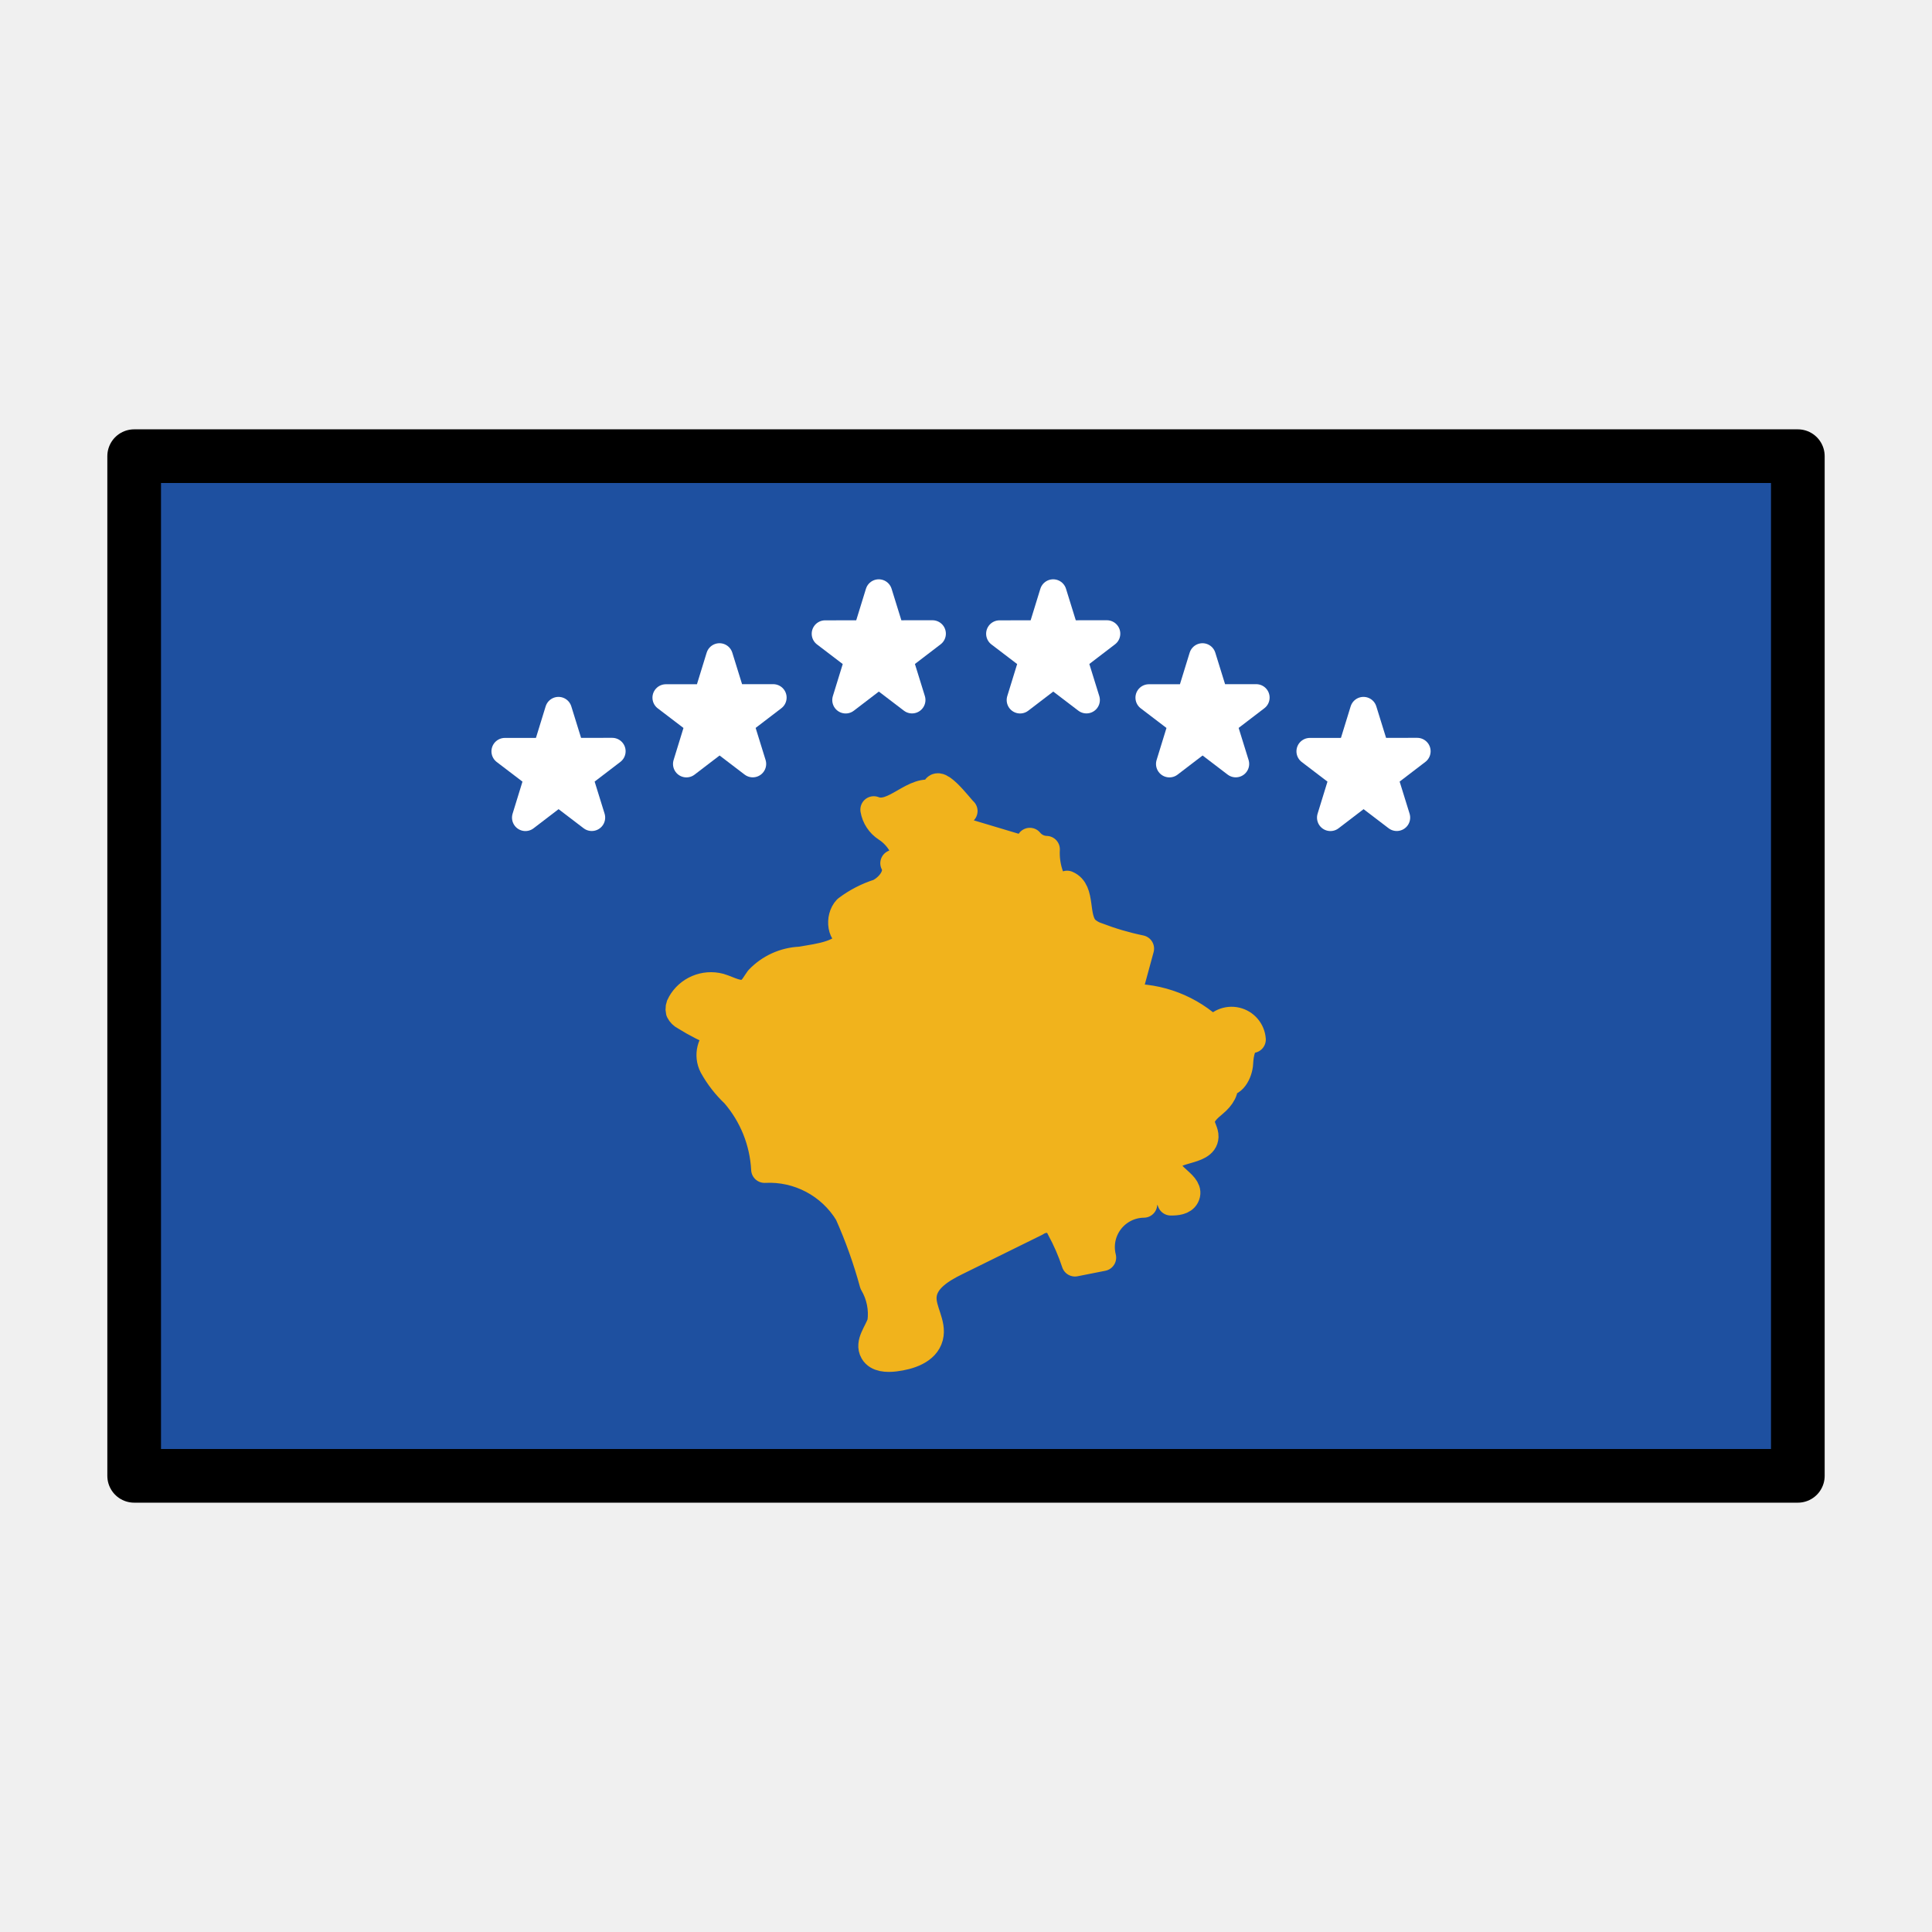
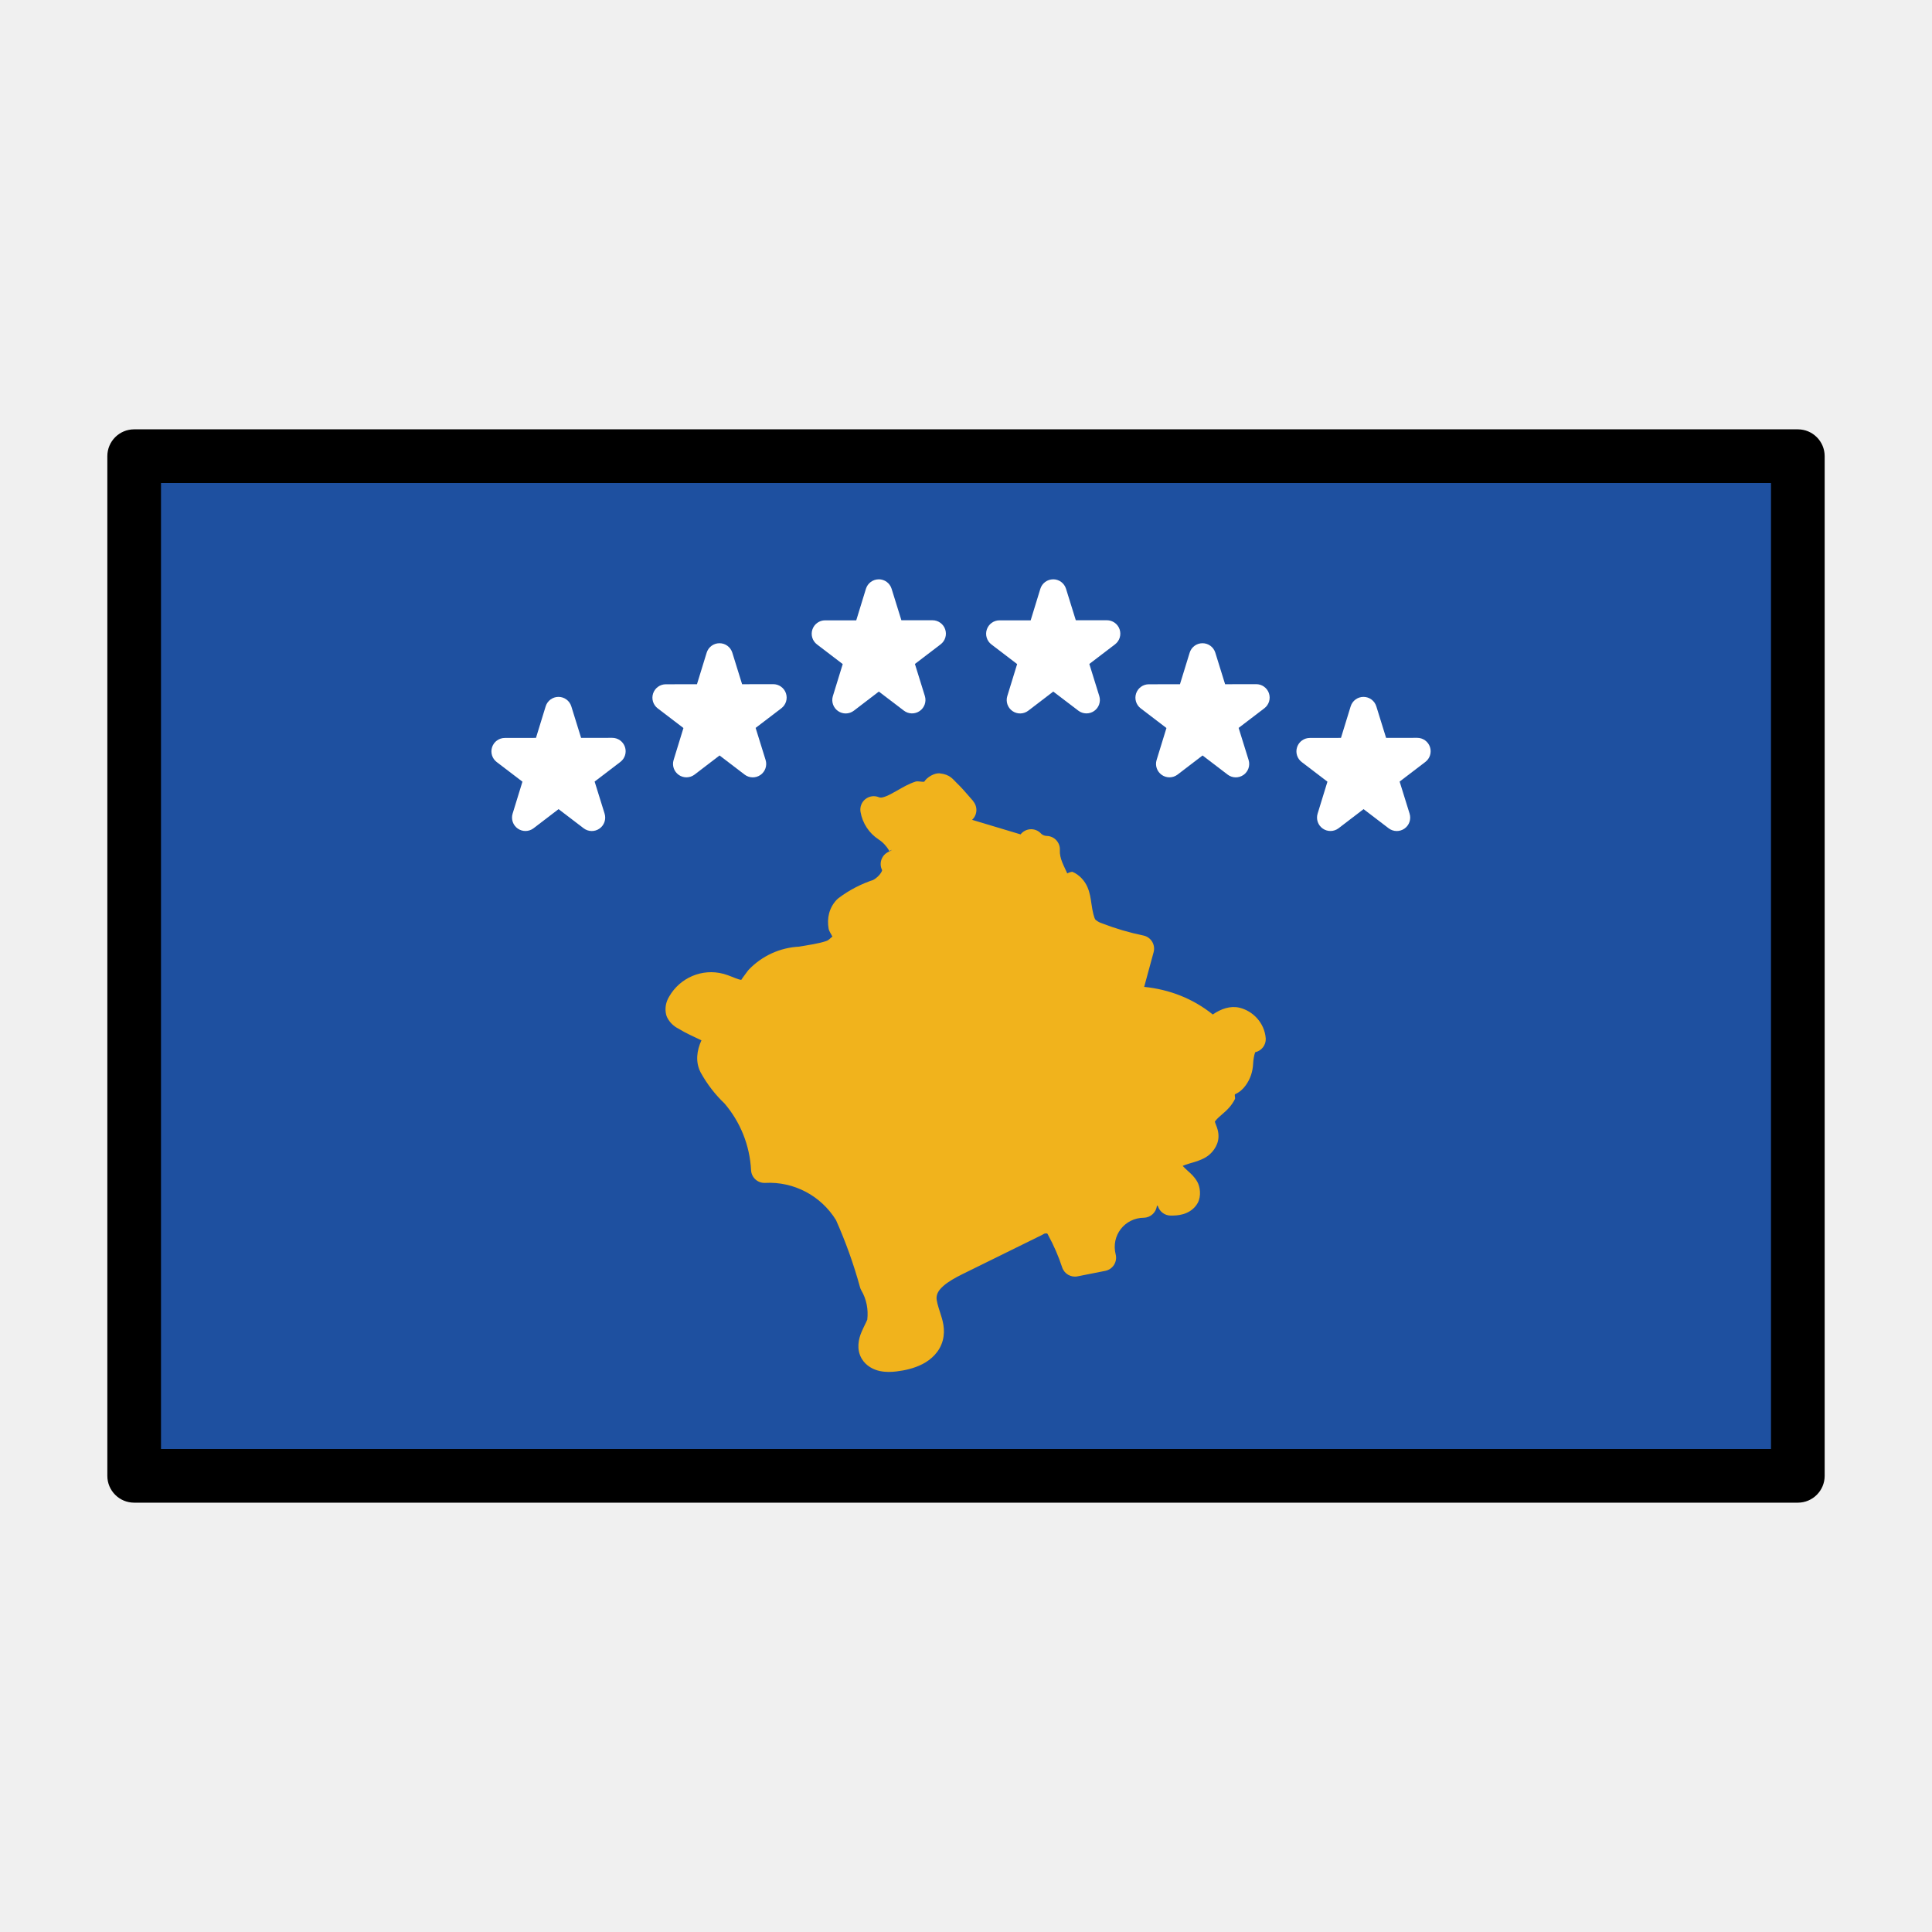
- <svg xmlns="http://www.w3.org/2000/svg" id="emoji" viewBox="0 0 72 72">
-   <g id="color">
-     <rect x="5" y="17" width="62" height="38" fill="#1e50a0" />
-     <g>
-       <polygon fill="#fff" stroke="#fff" stroke-linecap="round" stroke-linejoin="round" points="31.516 26.089 32.749 22.089 33.989 26.087 30.75 23.618 34.75 23.615 31.516 26.089" />
-       <polygon fill="#fff" stroke="#fff" stroke-linecap="round" stroke-linejoin="round" points="38.016 26.089 39.249 22.089 40.489 26.087 37.25 23.618 41.25 23.615 38.016 26.089" />
-     </g>
-     <polygon fill="#fff" stroke="#fff" stroke-linecap="round" stroke-linejoin="round" points="43.581 28.471 44.813 24.471 46.053 28.469 42.815 26 46.815 25.997 43.581 28.471" />
-     <polygon fill="#fff" stroke="#fff" stroke-linecap="round" stroke-linejoin="round" points="49.581 30.471 50.813 26.471 52.053 30.469 48.815 28 52.815 27.997 49.581 30.471" />
-     <polygon fill="#fff" stroke="#fff" stroke-linecap="round" stroke-linejoin="round" points="25.581 28.471 26.813 24.471 28.053 28.469 24.815 26 28.815 25.997 25.581 28.471" />
-     <polygon fill="#fff" stroke="#fff" stroke-linecap="round" stroke-linejoin="round" points="19.581 30.471 20.813 26.471 22.053 30.469 18.815 28 22.815 27.997 19.581 30.471" />
-     <path fill="#f1b31c" stroke="#f1b31c" stroke-linecap="round" stroke-linejoin="round" d="M29.82,35.779c.776-.131,1.582-.21,1.952-.85-.453-.018-.535-.728-.223-1.057a3.971,3.971,0,0,1,1.2-.619c.405-.204.772-.683.557-1.083.284-.036.404-.417.294-.681a1.743,1.743,0,0,0-.58-.62,1.038,1.038,0,0,1-.457-.696c.755.302,1.52-.875,2.274-.572-.054-.871.966.522,1.094.624a.313.313,0,0,0-.42.044.392.392,0,0,0,.059.512,1.143,1.143,0,0,0,.504.248l1.931.578a.343.343,0,0,0,.374-.257.822.822,0,0,0,.619.302,2.509,2.509,0,0,0,.532,1.687l.238-.391c.587.246.257,1.241.706,1.692a1.171,1.171,0,0,0,.422.239,10.288,10.288,0,0,0,1.613.473l-.494,1.815a4.406,4.406,0,0,1,3.21,1.238.778.778,0,0,1,1.448.336c-.367.016-.453.511-.471.878s-.278.851-.612.698c.15.272-.085.593-.323.792s-.523.434-.492.743c.018.176.143.334.136.511-.026.624-1.368.394-1.399,1.018-.025.496.918.77.687,1.209-.099.188-.355.211-.568.209a.729.729,0,0,0-.623-.5c-.283.001-.536.344-.381.581a1.595,1.595,0,0,0-1.531,1.987l-1.035.205a7.612,7.612,0,0,0-.558-1.285.688.688,0,0,0-.274-.314.728.728,0,0,0-.614.098L35.638,47.038c-.558.274-1.192.657-1.233,1.277-.034.515.375,1.011.245,1.51-.136.521-.763.722-1.298.787-.295.036-.657.025-.807-.232-.199-.342.16-.726.278-1.103a2.241,2.241,0,0,0-.29-1.441,17.986,17.986,0,0,0-.933-2.612,3.426,3.426,0,0,0-3.107-1.641,4.647,4.647,0,0,0-1.128-2.806,4.264,4.264,0,0,1-.809-1.041A.91.91,0,0,1,26.85,38.57,8.482,8.482,0,0,1,25.51,37.89a.433.433,0,0,1-.197-.196.38.38,0,0,1,.05-.298,1.295,1.295,0,0,1,1.464-.622c.35.102.723.356,1.044.182.182-.099.272-.305.396-.471A2.286,2.286,0,0,1,29.82,35.779Z" />
-   </g>
-   <g id="line">
-     <rect x="5" y="17" width="62" height="38" fill="none" stroke="#000" stroke-linecap="round" stroke-linejoin="round" stroke-width="2" />
-   </g>
+ <svg xmlns="http://www.w3.org/2000/svg" id="emoji" viewBox="0 0 72 72" version="1.1">
+   <defs id="defs397" />
+   <path id="path662" style="fill:#1e50a0" d="M 5,17 H 67 V 55 H 5 Z" />
+   <path style="color:#000000;fill:#ffffff;stroke-linecap:round;stroke-linejoin:round;-inkscape-stroke:none" d="m 34.75,23.615 -3.234,2.474 1.233,-4 1.24,3.998 -3.239,-2.469 z" id="path626" />
+   <path style="color:#000000;fill:#ffffff;stroke-linecap:round;stroke-linejoin:round;-inkscape-stroke:none" d="m 32.748,21.59 a 0.5,0.5 0 0 0 -0.477,0.352 l -0.361,1.176 H 30.75 a 0.5,0.5 0 0 0 -0.303,0.898 l 0.959,0.732 -0.367,1.193 a 0.5,0.5 0 0 0 0.781,0.545 l 0.932,-0.713 0.934,0.711 a 0.5,0.5 0 0 0 0.781,-0.545 l -0.371,-1.195 0.959,-0.732 A 0.5,0.5 0 0 0 34.75,23.115 h -1.158 l -0.365,-1.174 a 0.5,0.5 0 0 0 -0.479,-0.352 z m 0.107,2.525 0.08,0.26 -0.184,0.141 -0.184,-0.141 0.078,-0.258 z" id="path623" />
+   <path style="color:#000000;fill:#ffffff;stroke-linecap:round;stroke-linejoin:round;-inkscape-stroke:none" d="m 41.25,23.615 -3.234,2.474 1.233,-4 1.24,3.998 -3.239,-2.469 z" id="path632" />
+   <path style="color:#000000;fill:#ffffff;stroke-linecap:round;stroke-linejoin:round;-inkscape-stroke:none" d="m 39.248,21.59 a 0.5,0.5 0 0 0 -0.477,0.352 l -0.361,1.176 H 37.25 a 0.5,0.5 0 0 0 -0.303,0.898 l 0.959,0.732 -0.367,1.193 a 0.5,0.5 0 0 0 0.781,0.545 l 0.932,-0.713 0.934,0.711 a 0.5,0.5 0 0 0 0.781,-0.545 l -0.371,-1.195 0.959,-0.732 A 0.5,0.5 0 0 0 41.25,23.115 h -1.158 l -0.365,-1.174 a 0.5,0.5 0 0 0 -0.479,-0.352 z m 0.107,2.525 0.08,0.26 -0.184,0.141 -0.184,-0.141 0.078,-0.258 z" id="path629" />
+   <path style="color:#000000;fill:#ffffff;stroke-linecap:round;stroke-linejoin:round;-inkscape-stroke:none" d="M 46.053,28.469 42.815,26 l 4,-0.003 -3.234,2.474 1.232,-4 z" id="path638" />
+   <path style="color:#000000;fill:#ffffff;stroke-linecap:round;stroke-linejoin:round;-inkscape-stroke:none" d="m 44.812,23.971 a 0.5,0.5 0 0 0 -0.477,0.354 l -0.361,1.174 -1.16,0.002 a 0.5,0.5 0 0 0 -0.303,0.898 l 0.959,0.732 -0.367,1.193 a 0.5,0.5 0 0 0 0.781,0.543 l 0.932,-0.713 0.934,0.713 a 0.5,0.5 0 0 0 0.781,-0.547 L 46.16,27.127 47.119,26.395 a 0.5,0.5 0 0 0 -0.305,-0.898 l -1.158,0.002 -0.365,-1.176 A 0.5,0.5 0 0 0 44.812,23.971 Z m -0.1,2.527 h 0.205 L 45,26.758 44.816,26.896 44.633,26.756 Z" id="path635" />
+   <path style="color:#000000;fill:#ffffff;stroke-linecap:round;stroke-linejoin:round;-inkscape-stroke:none" d="M 52.053,30.469 48.815,28 l 4,-0.003 -3.234,2.474 1.232,-4 z" id="path644" />
+   <path style="color:#000000;fill:#ffffff;stroke-linecap:round;stroke-linejoin:round;-inkscape-stroke:none" d="m 50.812,25.971 a 0.5,0.5 0 0 0 -0.477,0.354 l -0.361,1.174 -1.16,0.002 a 0.5,0.5 0 0 0 -0.303,0.898 l 0.959,0.732 -0.367,1.193 a 0.5,0.5 0 0 0 0.781,0.543 l 0.932,-0.713 0.934,0.713 a 0.5,0.5 0 0 0 0.781,-0.547 L 52.16,29.127 53.119,28.395 a 0.5,0.5 0 0 0 -0.305,-0.898 l -1.158,0.002 -0.365,-1.176 A 0.5,0.5 0 0 0 50.812,25.971 Z m -0.1,2.527 h 0.205 L 51,28.758 50.816,28.896 50.633,28.756 Z" id="path641" />
+   <path style="color:#000000;fill:#ffffff;stroke-linecap:round;stroke-linejoin:round;-inkscape-stroke:none" d="M 28.053,28.469 24.815,26 l 4,-0.003 -3.234,2.474 1.232,-4 z" id="path650" />
+   <path style="color:#000000;fill:#ffffff;stroke-linecap:round;stroke-linejoin:round;-inkscape-stroke:none" d="m 26.812,23.971 a 0.5,0.5 0 0 0 -0.477,0.354 l -0.361,1.174 -1.16,0.002 a 0.5,0.5 0 0 0 -0.303,0.898 l 0.959,0.732 -0.367,1.193 a 0.5,0.5 0 0 0 0.781,0.543 l 0.932,-0.713 0.934,0.713 a 0.5,0.5 0 0 0 0.781,-0.547 L 28.16,27.127 29.119,26.395 a 0.5,0.5 0 0 0 -0.305,-0.898 l -1.158,0.002 -0.365,-1.176 A 0.5,0.5 0 0 0 26.812,23.971 Z m -0.1,2.527 h 0.205 L 27,26.758 26.816,26.896 26.633,26.756 Z" id="path647" />
+   <path style="color:#000000;fill:#ffffff;stroke-linecap:round;stroke-linejoin:round;-inkscape-stroke:none" d="M 22.053,30.469 18.815,28 l 4,-0.003 -3.234,2.474 1.232,-4 z" id="path656" />
+   <path style="color:#000000;fill:#ffffff;stroke-linecap:round;stroke-linejoin:round;-inkscape-stroke:none" d="m 20.812,25.971 a 0.5,0.5 0 0 0 -0.477,0.354 l -0.361,1.174 -1.16,0.002 a 0.5,0.5 0 0 0 -0.303,0.898 l 0.959,0.732 -0.367,1.193 a 0.5,0.5 0 0 0 0.781,0.543 l 0.932,-0.713 0.934,0.713 a 0.5,0.5 0 0 0 0.781,-0.547 L 22.16,29.127 23.119,28.395 a 0.5,0.5 0 0 0 -0.305,-0.898 l -1.158,0.002 -0.365,-1.176 A 0.5,0.5 0 0 0 20.812,25.971 Z m -0.1,2.527 h 0.205 L 21,28.758 20.816,28.896 20.633,28.756 Z" id="path653" />
+   <path style="color:#000000;fill:#f1b31c;stroke-linecap:round;stroke-linejoin:round;-inkscape-stroke:none" d="m 29.82,35.779 c 0.776,-0.131 1.582,-0.21 1.952,-0.85 -0.453,-0.018 -0.535,-0.728 -0.223,-1.057 a 3.971,3.971 0 0 1 1.2,-0.619 c 0.405,-0.204 0.772,-0.683 0.557,-1.083 0.284,-0.036 0.404,-0.417 0.294,-0.681 a 1.743,1.743 0 0 0 -0.58,-0.62 1.038,1.038 0 0 1 -0.457,-0.696 c 0.755,0.302 1.52,-0.875 2.274,-0.572 -0.054,-0.871 0.966,0.522 1.094,0.624 a 0.313,0.313 0 0 0 -0.42,0.044 0.392,0.392 0 0 0 0.059,0.512 1.143,1.143 0 0 0 0.504,0.248 l 1.931,0.578 a 0.343,0.343 0 0 0 0.374,-0.257 0.822,0.822 0 0 0 0.619,0.302 2.509,2.509 0 0 0 0.532,1.687 L 39.768,32.949 c 0.587,0.246 0.257,1.241 0.706,1.692 a 1.171,1.171 0 0 0 0.422,0.239 10.288,10.288 0 0 0 1.613,0.473 l -0.494,1.815 a 4.406,4.406 0 0 1 3.21,1.238 0.778,0.778 0 0 1 1.448,0.336 c -0.367,0.016 -0.453,0.511 -0.471,0.878 -0.018,0.367 -0.278,0.851 -0.612,0.698 0.15,0.272 -0.085,0.593 -0.323,0.792 -0.238,0.199 -0.523,0.434 -0.492,0.743 0.018,0.176 0.143,0.334 0.136,0.511 -0.026,0.624 -1.368,0.394 -1.399,1.018 -0.025,0.496 0.918,0.77 0.687,1.209 -0.099,0.188 -0.355,0.211 -0.568,0.209 a 0.729,0.729 0 0 0 -0.623,-0.5 c -0.283,0.001 -0.536,0.344 -0.381,0.581 a 1.595,1.595 0 0 0 -1.531,1.987 l -1.035,0.205 a 7.612,7.612 0 0 0 -0.558,-1.285 0.688,0.688 0 0 0 -0.274,-0.314 0.728,0.728 0 0 0 -0.614,0.098 l -2.976,1.465 c -0.558,0.274 -1.192,0.657 -1.233,1.277 -0.034,0.515 0.375,1.011 0.245,1.51 -0.136,0.521 -0.763,0.722 -1.298,0.787 -0.295,0.036 -0.657,0.025 -0.807,-0.232 -0.199,-0.342 0.16,-0.726 0.278,-1.103 a 2.241,2.241 0 0 0 -0.29,-1.441 17.986,17.986 0 0 0 -0.933,-2.612 3.426,3.426 0 0 0 -3.107,-1.641 4.647,4.647 0 0 0 -1.128,-2.806 4.264,4.264 0 0 1 -0.809,-1.041 0.91,0.91 0 0 1 0.294,-1.165 8.482,8.482 0 0 1 -1.34,-0.68 0.433,0.433 0 0 1 -0.197,-0.196 0.38,0.38 0 0 1 0.05,-0.298 1.295,1.295 0 0 1 1.464,-0.622 c 0.35,0.102 0.723,0.356 1.044,0.182 0.182,-0.099 0.272,-0.305 0.396,-0.471 a 2.286,2.286 0 0 1 1.552,-0.705 z" id="path620" />
+   <path style="color:#000000;fill:#f1b31c;stroke-linecap:round;stroke-linejoin:round;-inkscape-stroke:none" d="m 35.021,28.82 c -0.186,-0.02 -0.469,0.134 -0.578,0.312 -0.109,0.013 -0.236,-0.033 -0.33,-0.002 -0.259,0.086 -0.472,0.213 -0.662,0.322 -0.19,0.109 -0.356,0.2 -0.477,0.24 -0.121,0.04 -0.167,0.039 -0.225,0.016 a 0.5,0.5 0 0 0 -0.68,0.547 c 0.072,0.423 0.318,0.797 0.678,1.031 a 0.5,0.5 0 0 0 0.002,0.002 c 0.161,0.104 0.289,0.248 0.387,0.412 0,0.014 0,0.027 -0.002,0.033 0,0.002 0.019,-0.009 0.021,-0.012 0.001,0.002 0.004,0.003 0.006,0.006 l -0.004,-0.008 c 0.013,-0.012 0.031,-0.04 0.084,-0.047 a 0.5,0.5 0 0 0 -0.078,0.055 h -0.002 a 0.5,0.5 0 0 0 -0.297,0.68 c 0.012,0.022 0.021,0.028 -0.035,0.123 -0.056,0.095 -0.19,0.217 -0.307,0.275 l 0.074,-0.029 c -0.487,0.154 -0.942,0.389 -1.35,0.697 a 0.5,0.5 0 0 0 -0.062,0.055 c -0.295,0.311 -0.368,0.705 -0.305,1.074 0.018,0.105 0.092,0.201 0.143,0.303 -0.081,0.05 -0.116,0.126 -0.234,0.166 -0.278,0.094 -0.653,0.147 -1.053,0.215 l 0.062,-0.008 c -0.718,0.032 -1.396,0.34 -1.893,0.859 a 0.5,0.5 0 0 0 -0.039,0.047 c -0.174,0.232 -0.248,0.337 -0.234,0.33 0,0 -0.003,0.012 -0.125,-0.025 -0.122,-0.038 -0.305,-0.128 -0.541,-0.197 a 0.5,0.5 0 0 0 -0.012,-0.002 c -0.785,-0.208 -1.611,0.145 -2.014,0.848 -0.125,0.201 -0.17,0.445 -0.113,0.676 a 0.5,0.5 0 0 0 0.037,0.102 c 0.09,0.182 0.238,0.327 0.42,0.418 0.273,0.169 0.568,0.297 0.857,0.436 -0.172,0.381 -0.232,0.801 -0.031,1.193 a 0.5,0.5 0 0 0 0.008,0.014 c 0.239,0.432 0.543,0.826 0.902,1.164 l -0.035,-0.037 c 0.605,0.699 0.959,1.58 1.006,2.504 a 0.5,0.5 0 0 0 0.527,0.475 c 1.069,-0.056 2.077,0.477 2.639,1.387 0.359,0.809 0.66,1.644 0.893,2.498 a 0.5,0.5 0 0 0 0.051,0.123 c 0.193,0.328 0.265,0.711 0.221,1.088 -0.04,0.102 -0.125,0.252 -0.217,0.467 -0.102,0.239 -0.199,0.632 0.008,0.986 0.162,0.277 0.447,0.415 0.68,0.463 0.233,0.048 0.441,0.035 0.619,0.014 0.305,-0.037 0.645,-0.109 0.967,-0.273 0.321,-0.165 0.644,-0.456 0.756,-0.883 0.108,-0.413 -0.01,-0.768 -0.096,-1.031 -0.086,-0.264 -0.142,-0.457 -0.135,-0.572 0.01,-0.148 0.082,-0.274 0.256,-0.428 0.173,-0.154 0.436,-0.304 0.699,-0.434 l 2.975,-1.465 a 0.5,0.5 0 0 0 0.061,-0.035 c 0.038,-0.026 0.084,-0.021 0.129,-0.021 0.006,0.009 0.015,0.014 0.02,0.023 a 0.5,0.5 0 0 0 0.02,0.041 c 0.21,0.383 0.385,0.786 0.521,1.201 a 0.5,0.5 0 0 0 0.572,0.334 l 1.035,-0.205 a 0.5,0.5 0 0 0 0.387,-0.613 C 41.401,46.047 41.909,45.388 42.631,45.381 a 0.5,0.5 0 0 0 0.484,-0.457 c 0.009,0.015 0.033,0.014 0.039,0.031 A 0.5,0.5 0 0 0 43.625,45.301 c 0.126,0 0.284,-0.001 0.467,-0.053 0.183,-0.052 0.418,-0.18 0.547,-0.424 0.133,-0.253 0.088,-0.598 -0.023,-0.789 -0.111,-0.191 -0.24,-0.301 -0.348,-0.398 -0.088,-0.08 -0.147,-0.137 -0.193,-0.188 0.067,-0.028 0.144,-0.058 0.275,-0.096 0.171,-0.049 0.372,-0.1 0.586,-0.225 0.214,-0.125 0.459,-0.41 0.473,-0.746 0.009,-0.212 -0.055,-0.363 -0.092,-0.457 -0.037,-0.094 -0.046,-0.138 -0.045,-0.125 0.001,0.01 -0.012,0.015 0.039,-0.049 0.051,-0.064 0.155,-0.159 0.275,-0.26 0.158,-0.132 0.318,-0.298 0.434,-0.527 0.024,-0.047 -0.016,-0.127 0.002,-0.184 0.18,-0.077 0.302,-0.197 0.393,-0.32 0.185,-0.251 0.271,-0.526 0.285,-0.816 0.008,-0.156 0.039,-0.331 0.07,-0.408 0.011,-0.027 0.008,-0.023 0.008,-0.023 a 0.5,0.5 0 0 0 0.393,-0.508 c -0.043,-0.596 -0.491,-1.037 -0.986,-1.152 -0.335,-0.078 -0.683,0.043 -0.988,0.254 -0.739,-0.594 -1.616,-0.934 -2.557,-1.029 l 0.352,-1.293 a 0.5,0.5 0 0 0 -0.381,-0.621 c -0.523,-0.108 -1.037,-0.259 -1.535,-0.451 a 0.5,0.5 0 0 0 -0.027,-0.01 c -0.081,-0.026 -0.155,-0.071 -0.221,-0.125 -0.051,-0.056 -0.109,-0.278 -0.158,-0.629 -0.025,-0.178 -0.053,-0.378 -0.146,-0.594 -0.094,-0.216 -0.287,-0.452 -0.561,-0.566 a 0.5,0.5 0 0 0 -0.189,0.061 C 39.649,32.265 39.481,31.993 39.498,31.68 a 0.5,0.5 0 0 0 -0.488,-0.527 c -0.095,-0.002 -0.182,-0.044 -0.242,-0.117 a 0.5,0.5 0 0 0 -0.734,0.059 L 36.227,30.553 a 0.5,0.5 0 0 0 0.016,-0.719 c 0.075,0.059 0.019,0.012 -0.018,-0.029 -0.036,-0.042 -0.088,-0.1 -0.146,-0.168 -0.116,-0.135 -0.26,-0.3 -0.416,-0.449 -0.156,-0.149 -0.252,-0.325 -0.641,-0.367 z m 0.047,1.195 c 0.013,0.014 0.026,0.029 0.039,0.043 -0.199,0.357 -0.18,0.812 0.127,1.092 a 0.5,0.5 0 0 0 0.012,0.012 c 0.208,0.177 0.457,0.301 0.725,0.357 l 1.891,0.566 a 0.5,0.5 0 0 0 0.084,0.018 c 0.177,0.022 0.241,-0.187 0.391,-0.268 0.086,0.057 0.175,0.095 0.271,0.131 0.041,0.6 0.154,1.204 0.529,1.682 a 0.5,0.5 0 0 0 0.537,0.123 c 0.001,0.007 0.003,0.008 0.004,0.016 0.044,0.316 0.044,0.808 0.441,1.207 a 0.5,0.5 0 0 0 0.023,0.021 c 0.173,0.153 0.376,0.265 0.596,0.336 0.377,0.144 0.768,0.239 1.158,0.34 l -0.365,1.344 a 0.5,0.5 0 0 0 0.5,0.633 c 1.058,-0.035 2.085,0.359 2.846,1.096 A 0.5,0.5 0 0 0 45.656,38.656 c 0.084,-0.144 0.184,-0.158 0.303,-0.131 0.034,0.008 0.033,0.058 0.061,0.072 -0.067,0.088 -0.142,0.175 -0.178,0.264 -0.108,0.267 -0.13,0.522 -0.141,0.732 -0.004,0.077 -0.058,0.228 -0.092,0.273 -0.017,0.023 -0.021,0.014 0.021,-0.004 0.042,-0.018 0.136,-0.014 0.166,0 a 0.5,0.5 0 0 0 -0.646,0.695 c -0.019,-0.034 -0.001,-0.09 -0.025,-0.041 -0.024,0.049 -0.102,0.142 -0.182,0.209 -0.117,0.098 -0.273,0.222 -0.416,0.402 -0.143,0.18 -0.284,0.455 -0.252,0.773 0.019,0.186 0.078,0.307 0.107,0.381 -0.061,0.028 -0.161,0.067 -0.309,0.109 -0.171,0.049 -0.374,0.098 -0.588,0.223 -0.214,0.124 -0.46,0.404 -0.477,0.74 -0.012,0.243 0.099,0.425 0.203,0.576 -0.07,-0.02 -0.086,-0.122 -0.16,-0.129 a 0.5,0.5 0 0 0 -0.049,-0.002 c -0.343,0.001 -0.603,0.181 -0.766,0.418 -0.062,0.091 0.014,0.237 -0.012,0.359 -0.902,0.219 -1.456,0.935 -1.5,1.854 l -0.371,0.074 c -0.122,-0.312 -0.241,-0.625 -0.4,-0.92 -0.098,-0.223 -0.261,-0.413 -0.469,-0.539 a 0.5,0.5 0 0 0 -0.119,-0.053 c -0.352,-0.102 -0.732,-0.041 -1.035,0.166 l 0.061,-0.035 -2.975,1.465 c -0.294,0.145 -0.629,0.321 -0.922,0.582 -0.293,0.261 -0.558,0.637 -0.59,1.109 -0.027,0.4 0.104,0.711 0.182,0.949 0.078,0.238 0.101,0.382 0.078,0.469 -0.025,0.094 -0.084,0.162 -0.244,0.244 -0.16,0.082 -0.401,0.144 -0.631,0.172 -0.117,0.014 -0.235,0.012 -0.295,0 -0.06,-0.012 -0.031,-0.009 -0.02,0.012 0.007,0.013 -0.01,0.044 0.047,-0.09 0.057,-0.133 0.19,-0.331 0.277,-0.611 a 0.5,0.5 0 0 0 0.018,-0.082 c 0.083,-0.61 -0.043,-1.231 -0.355,-1.762 l 0.053,0.121 c -0.25,-0.918 -0.571,-1.815 -0.959,-2.684 a 0.5,0.5 0 0 0 -0.029,-0.057 c -0.669,-1.1 -1.853,-1.7 -3.119,-1.783 -0.128,-1.003 -0.5,-1.962 -1.166,-2.73 a 0.5,0.5 0 0 0 -0.035,-0.037 c -0.281,-0.265 -0.517,-0.573 -0.705,-0.91 -0.091,-0.185 -0.04,-0.402 0.131,-0.52 a 0.5,0.5 0 0 0 -0.098,-0.877 c -0.37,-0.148 -0.721,-0.337 -1.064,-0.539 0.195,-0.206 0.439,-0.383 0.725,-0.309 0.115,0.035 0.289,0.117 0.518,0.188 0.232,0.071 0.575,0.123 0.896,-0.051 0.378,-0.205 0.484,-0.512 0.559,-0.611 l -0.039,0.047 c 0.318,-0.333 0.753,-0.53 1.213,-0.551 a 0.5,0.5 0 0 0 0.061,-0.008 c 0.376,-0.063 0.794,-0.113 1.205,-0.252 0.411,-0.139 0.838,-0.392 1.098,-0.84 a 0.5,0.5 0 0 0 -0.332,-0.717 c 0.004,0.004 -0.003,0 -0.008,-0.029 -0.011,-0.064 0.022,-0.155 0.041,-0.191 0.303,-0.22 0.635,-0.399 0.992,-0.512 a 0.5,0.5 0 0 0 0.074,-0.031 c 0.289,-0.145 0.542,-0.365 0.717,-0.66 0.105,-0.177 0.036,-0.428 0.033,-0.662 0.115,-0.104 0.295,-0.154 0.344,-0.279 0.1,-0.255 0.108,-0.529 -0.004,-0.799 a 0.5,0.5 0 0 0 -0.025,-0.053 c -0.149,-0.27 -0.379,-0.477 -0.623,-0.664 0.196,-0.081 0.383,-0.173 0.537,-0.262 0.19,-0.109 0.356,-0.2 0.477,-0.24 0.12,-0.04 0.167,-0.039 0.225,-0.016 a 0.5,0.5 0 0 0 0.416,-0.049 z" id="path617" />
+   <path style="color:#000000;fill:#000000;stroke-linecap:round;stroke-linejoin:round;-inkscape-stroke:none" d="m 5,16 a 1,1 0 0 0 -1,1 v 38 a 1,1 0 0 0 1,1 h 62 a 1,1 0 0 0 1,-1 V 17 a 1,1 0 0 0 -1,-1 z m 1,2 H 66 V 54 H 6 Z" id="path659" />
</svg>
